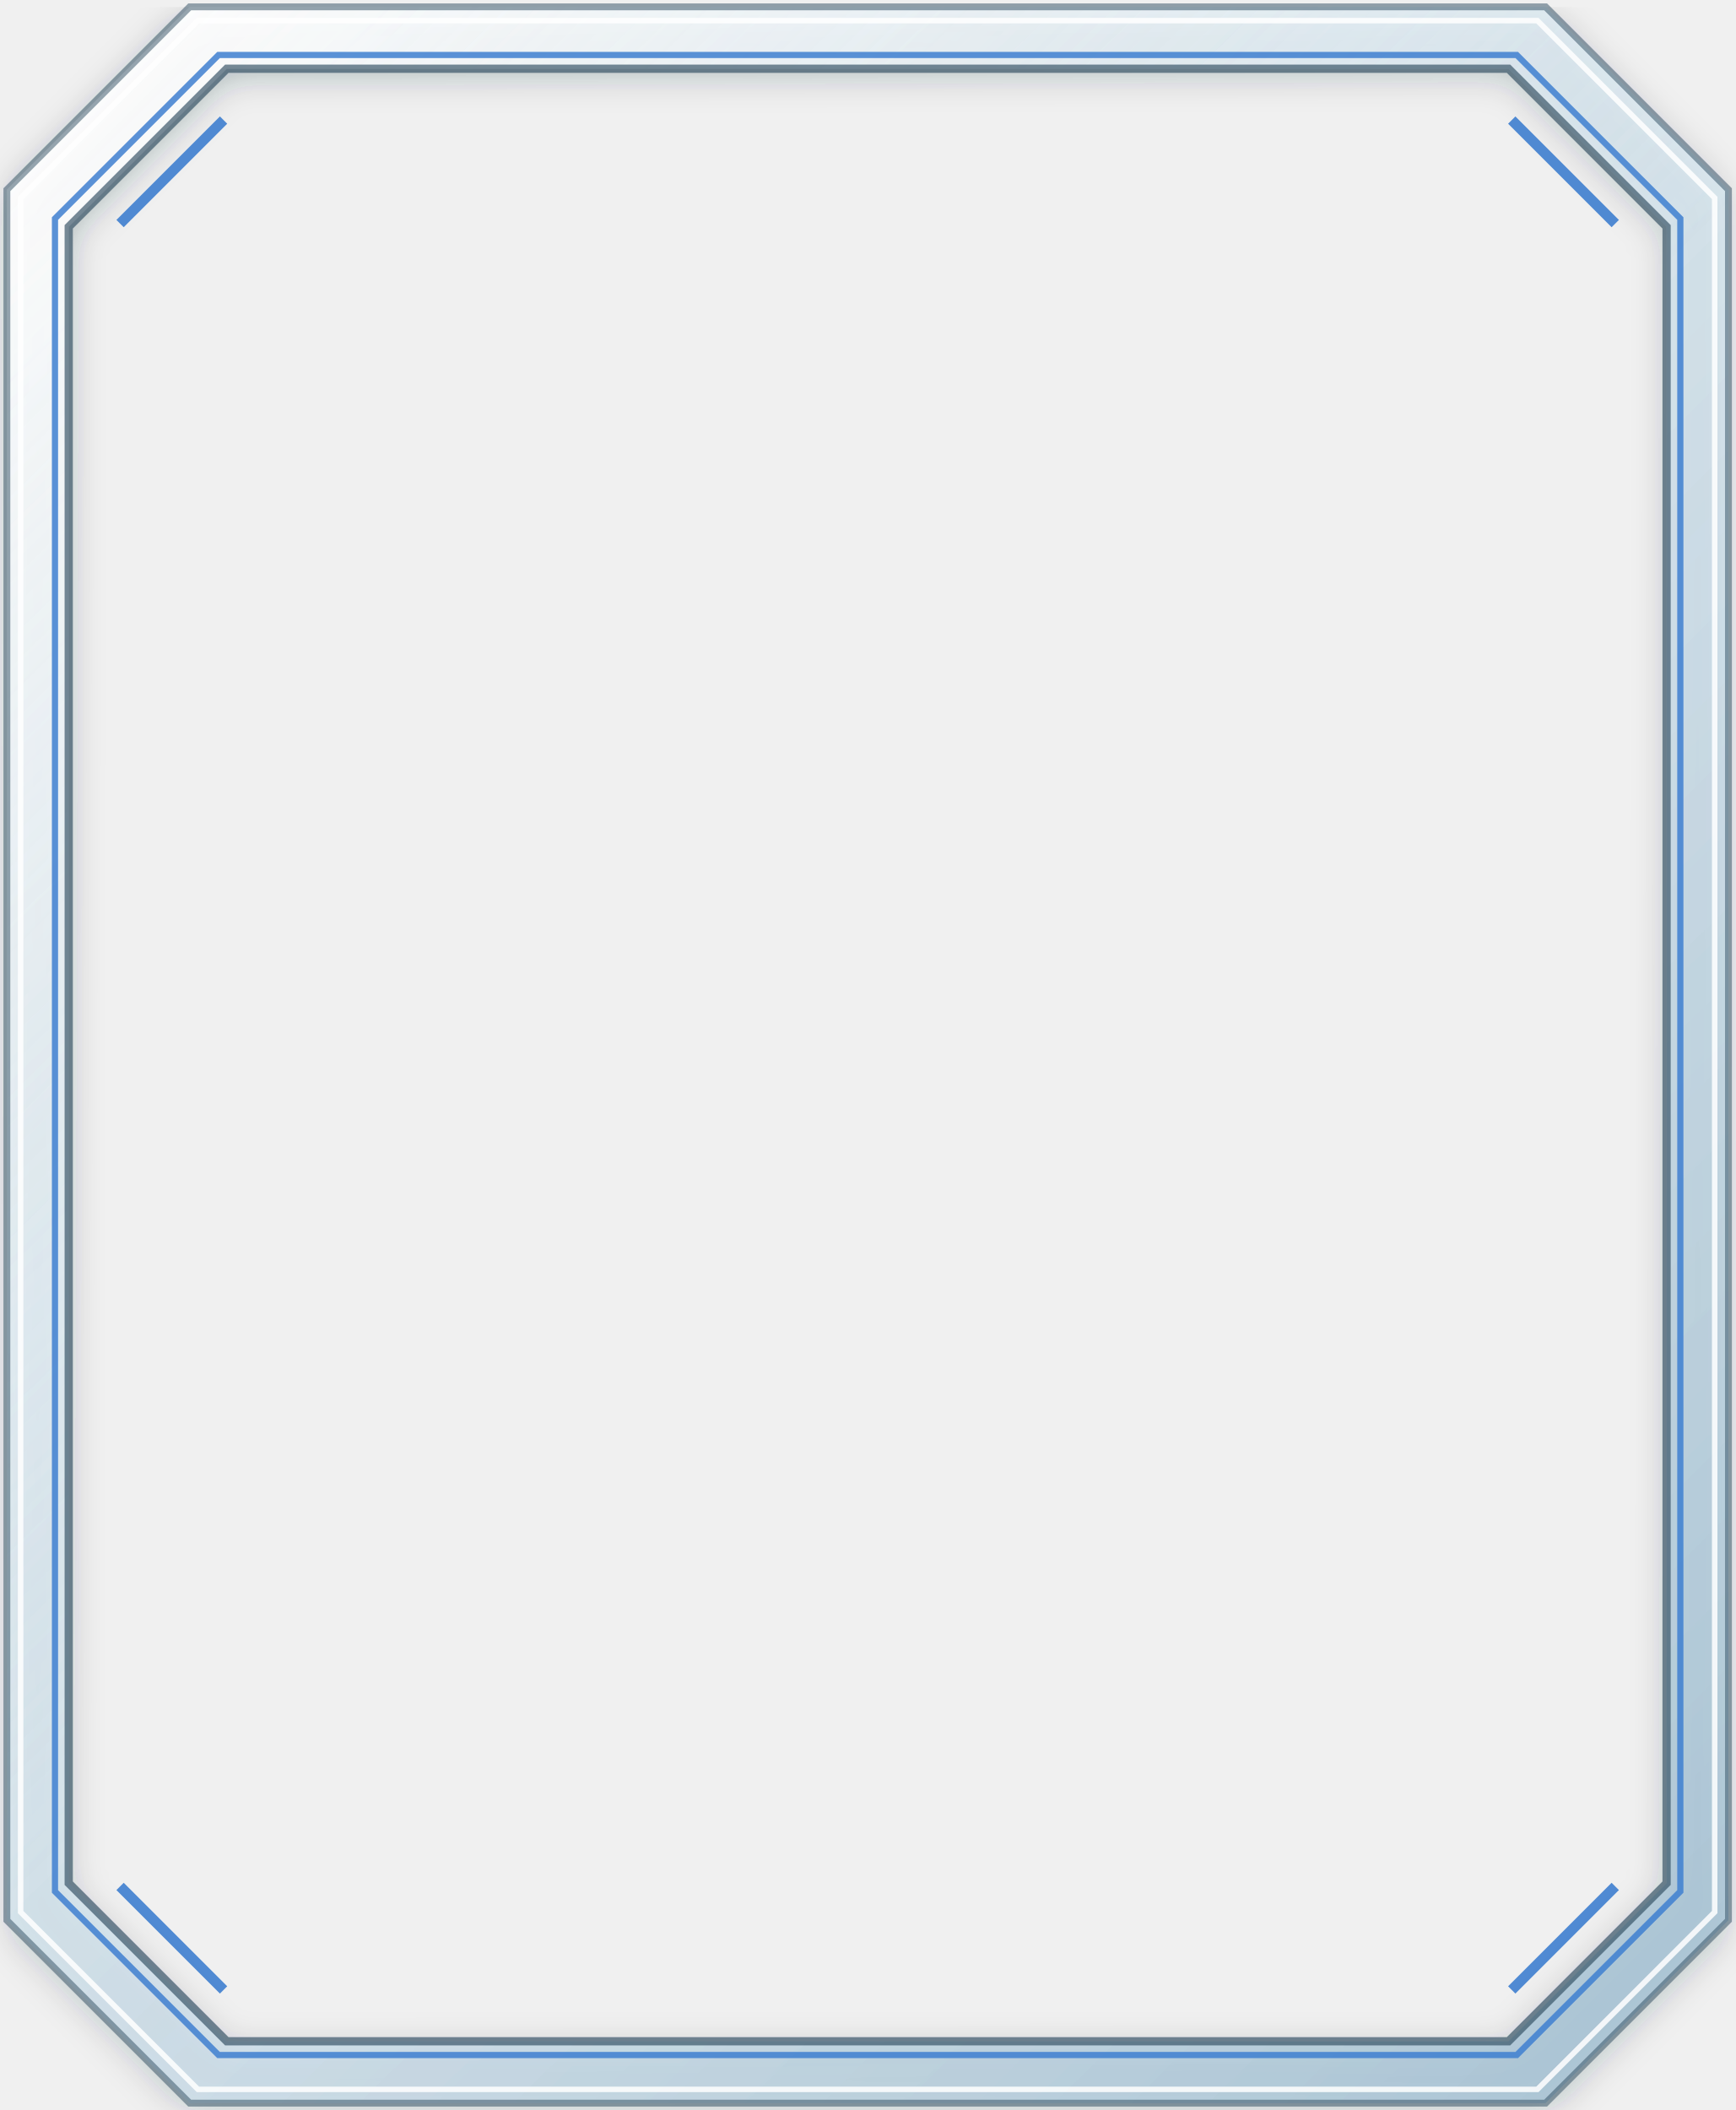
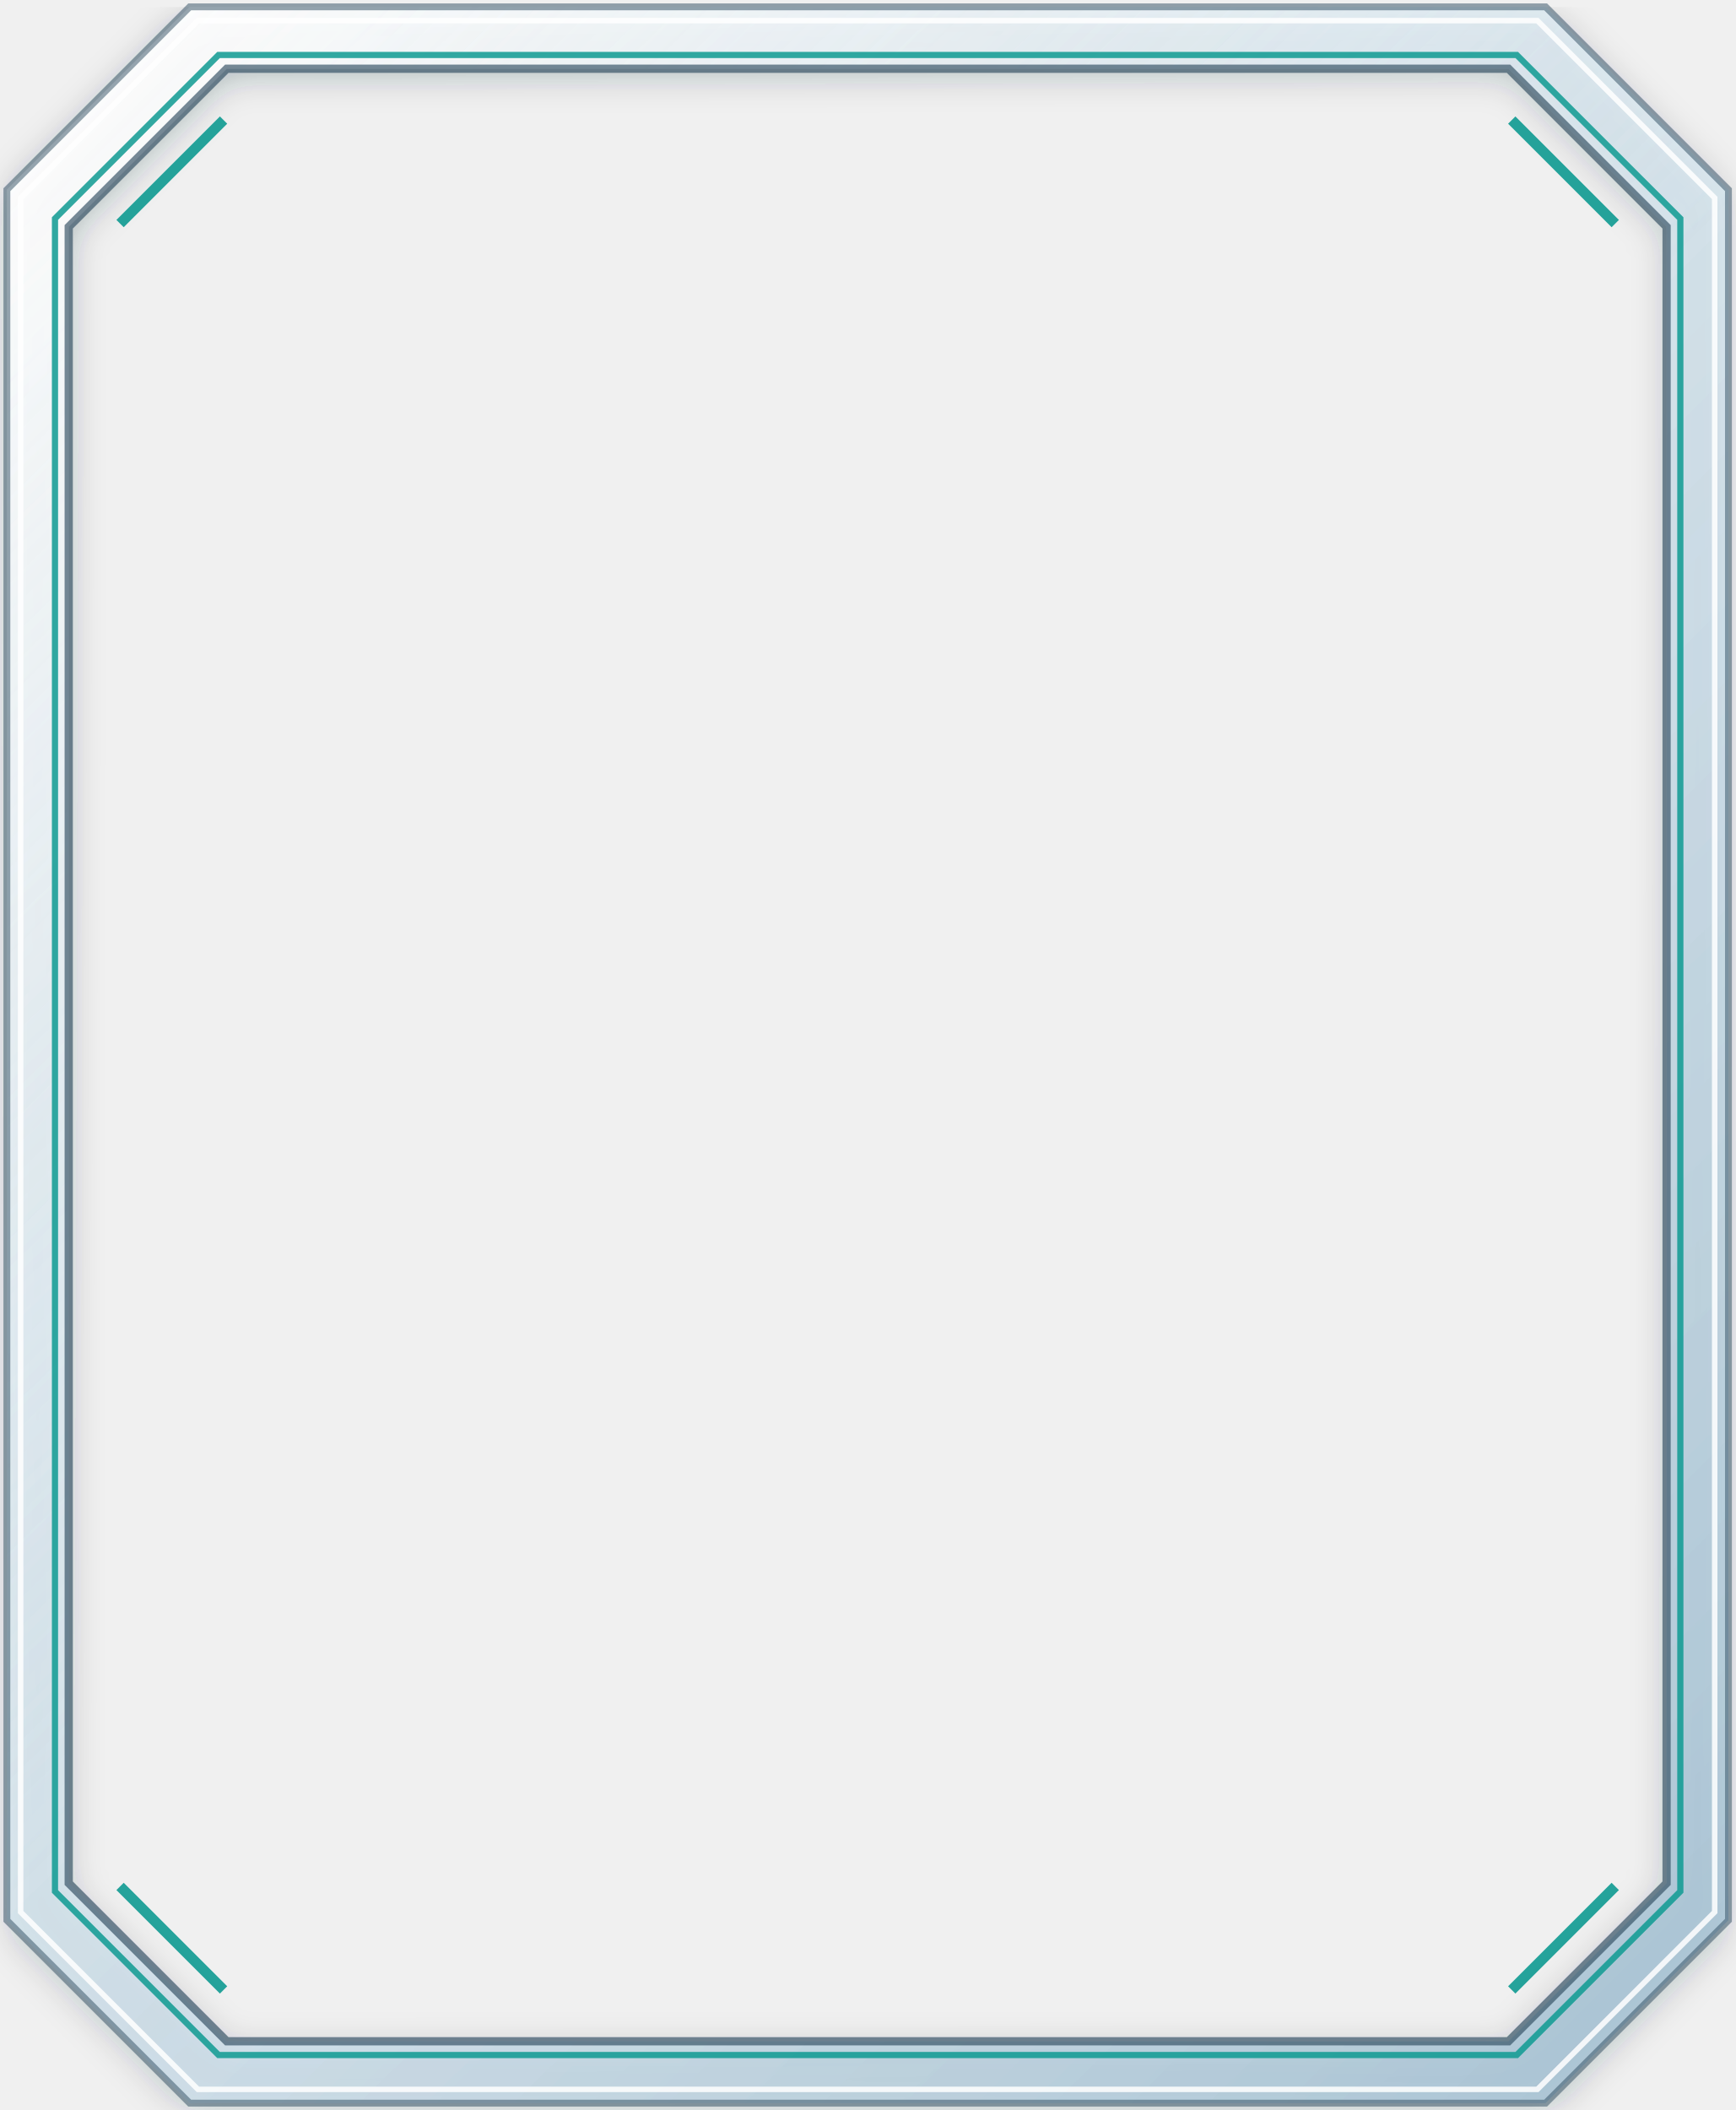
<svg xmlns="http://www.w3.org/2000/svg" width="505" height="614" viewBox="160 208 505 614">
  <defs>
    <linearGradient id="awRim" x1="0.1" y1="0" x2="0.9" y2="1">
      <stop offset="0" stop-color="#ffffff" stop-opacity="0.9" />
      <stop offset="0.5" stop-color="#cfe3ee" stop-opacity="0.66" />
      <stop offset="1" stop-color="#9fbfd2" stop-opacity="0.75" />
    </linearGradient>
    <filter id="awSh" x="-8%" y="-8%" width="116%" height="116%">
      <feDropShadow dx="0" dy="2" stdDeviation="5" flood-color="#0d2c3a" flood-opacity="0.32" />
    </filter>
  </defs>
  <g filter="url(#awSh)">
    <path d="M162,263.2 L215.2,210 L609.8,210 L663,263.2 L663,766.8 L609.8,820 L215.2,820 L162,766.8 Z M180,274 L226,228 L599,228 L645,274 L645,756 L599,802 L226,802 L180,756 Z" fill="url(#awRim)" fill-rule="evenodd" />
  </g>
  <path d="M162,263.2 L215.2,210 L609.8,210 L663,263.2 L663,766.8 L609.8,820 L215.2,820 L162,766.8 Z" fill="none" stroke="#2f4c60" stroke-opacity="0.5" stroke-width="2" />
  <path d="M166,265.6 L217.6,214 L607.4,214 L659,265.6 L659,764.4 L607.4,816 L217.6,816 L166,764.4 Z" fill="none" stroke="#ffffff" stroke-opacity="0.85" stroke-width="1.6" />
-   <path d="M176,271.6 L223.6,224 L601.4,224 L649,271.6 L649,758.4 L601.4,806 L223.6,806 L176,758.4 Z" fill="none" stroke="#3f7fd0" stroke-opacity="0.85" stroke-width="1.8" />
+   <path d="M176,271.6 L223.6,224 L601.4,224 L649,271.6 L649,758.4 L601.4,806 L223.6,806 L176,758.4 Z" fill="none" stroke="#0f9a92" stroke-opacity="0.85" stroke-width="1.8" />
  <path d="M180,274 L226,228 L599,228 L645,274 L645,756 L599,802 L226,802 L180,756 Z" fill="none" stroke="#2f4c60" stroke-opacity="0.65" stroke-width="2.4" />
-   <g fill="none" stroke="#3f7fd0" stroke-width="3" stroke-opacity="0.9" stroke-linecap="square">
+   <g fill="none" stroke="#0f9a92" stroke-width="3" stroke-opacity="0.9" stroke-linecap="square">
    <path d="M196,272 L224,244" />
    <path d="M629,272 L601,244" />
    <path d="M196,758 L224,786" />
    <path d="M629,758 L601,786" />
  </g>
</svg>
